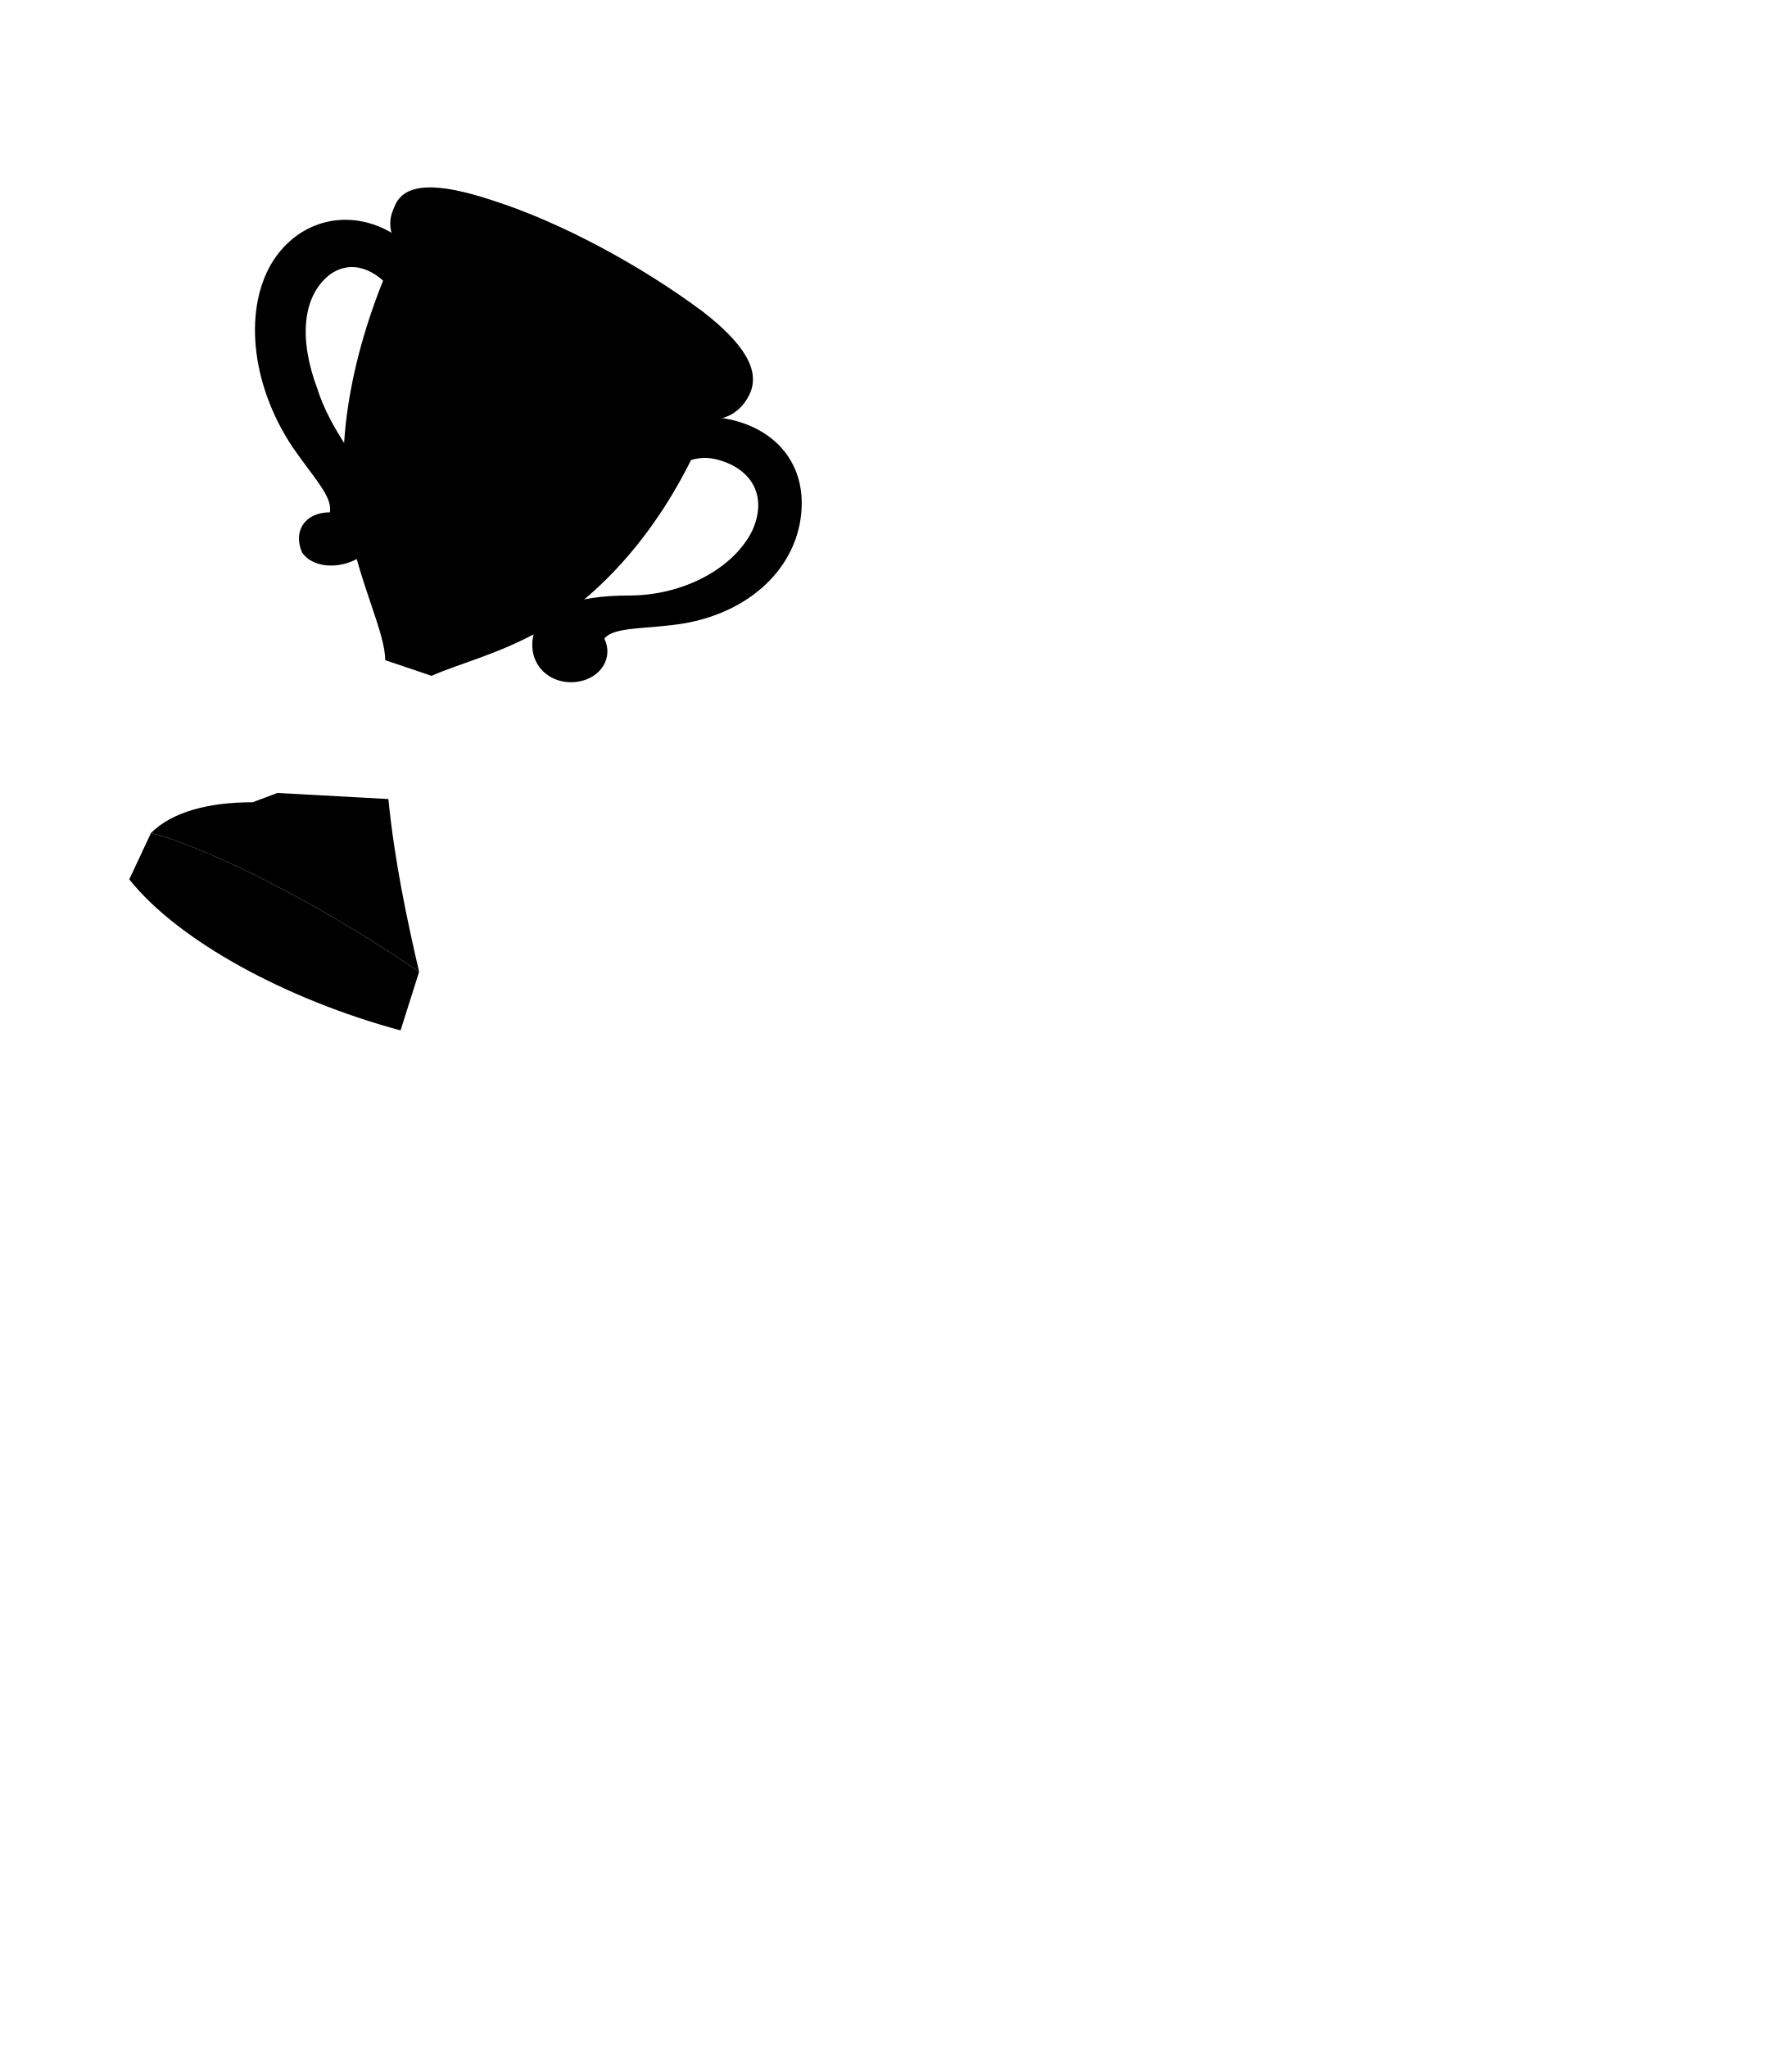
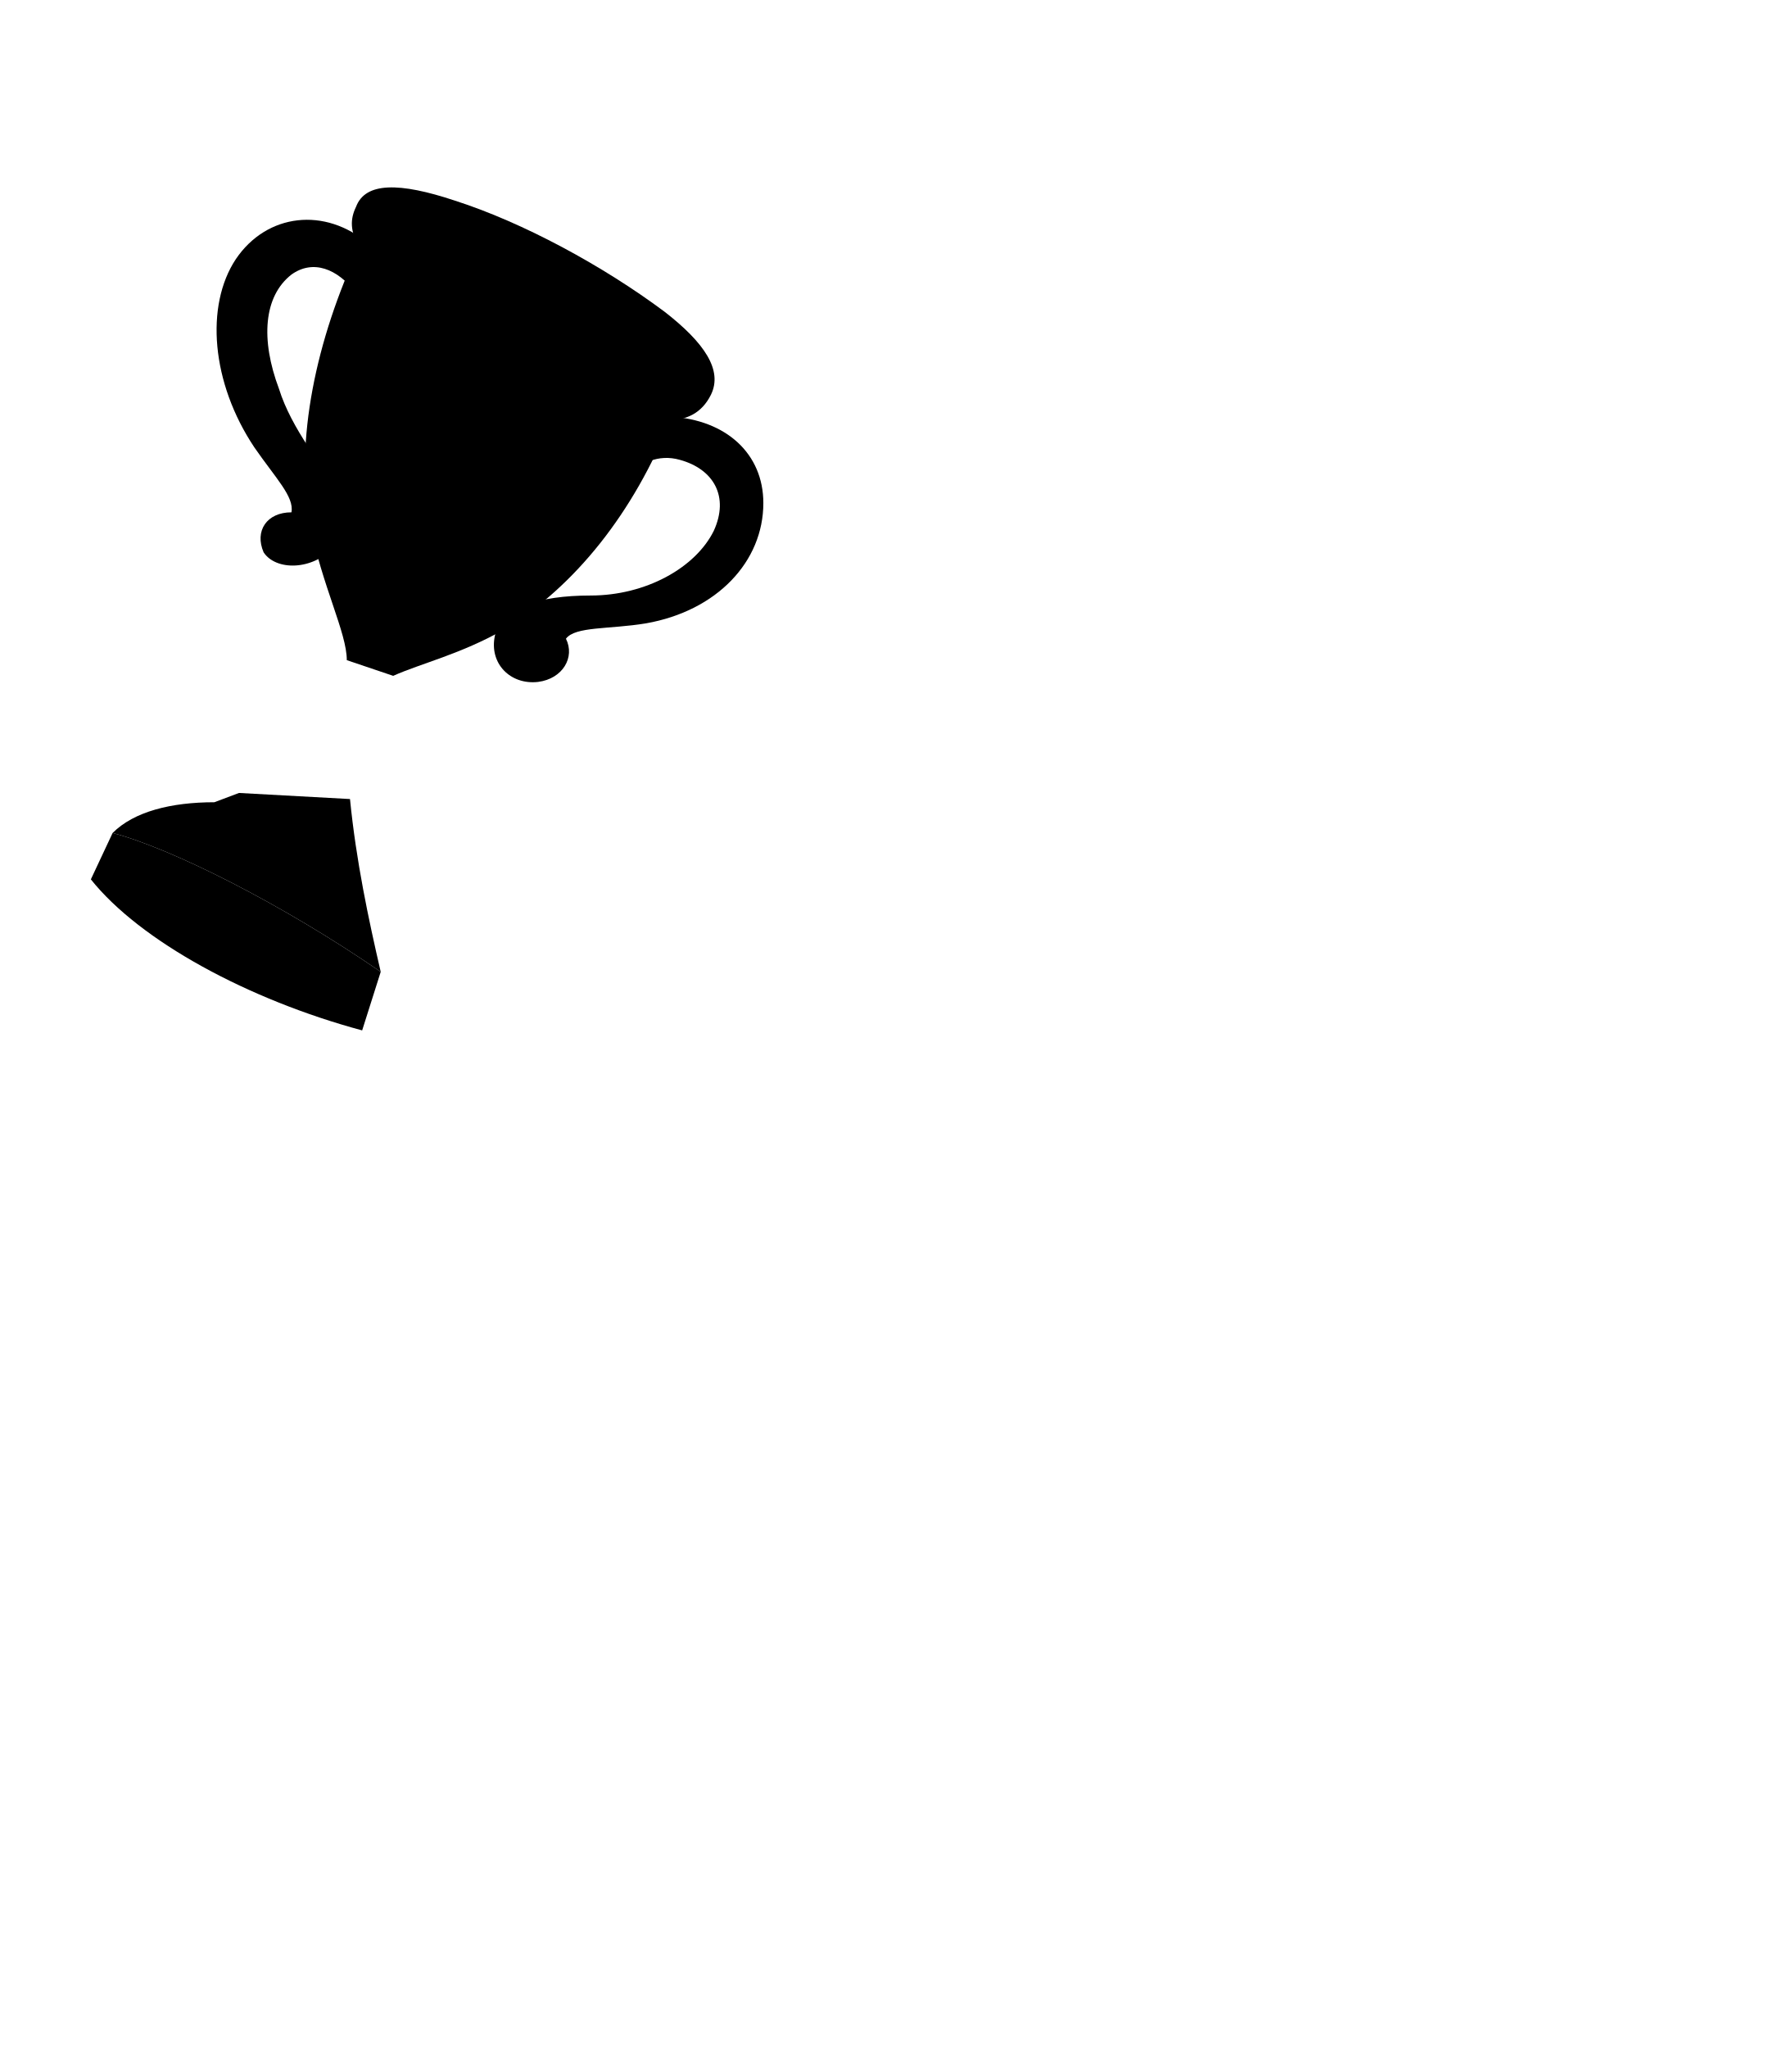
- <svg xmlns="http://www.w3.org/2000/svg" viewBox="-72 0 560 640">
+ <svg xmlns="http://www.w3.org/2000/svg" viewBox="-60 0 560 640">
  <g id="trophy">
    <path class="s0" d="m-24.8 260.3c18.3 4.8 53 22.2 83.8 43.4l-5.8 18.3c-35.6-9.6-69.4-27.9-84.8-47.2z" />
    <path class="s0" d="m14.7 247.8l34.7 1.9c1.9 19.3 5.8 37.6 9.6 54c-30.8-21.2-65.5-38.6-83.8-43.4c6.7-6.7 18.3-9.6 31.8-9.6z" />
    <path class="s18" d="m9.9 253.6c13.5 0 27 3.8 35.6 9.6l2.9 16.4c-14.4-10.6-31.8-18.3-48.2-21.2z" />
    <path class="s5" d="m-6.5 259.4c19.3 3.8 40.5 14.4 56.8 28.9l2 7.7c-24.1-17.4-50.2-28.9-68.5-33.7z" />
    <path class="s0" d="m55.2 76.2c-13.5-11.6-31.8-9.6-41.5 4.8c-9.6 14.5-7.7 38.6 5.8 58.8c6.7 9.7 12.5 15.4 11.6 20.3c-7.7 0-11.6 5.8-8.7 12.5c3.8 5.8 15.4 5.8 22.2-1.9l3.8-13.5c-7.7-11.6-17.3-23.2-21.2-35.7c-5.8-15.4-4.8-28.9 3.9-35.7c6.7-4.8 14.4-1.9 20.2 5.8z" />
    <path class="s18" d="m52.3 82c-11.6-10.6-26.1-9.7-33.8 2.9c-7.7 11.5-5.7 32.8 5.8 51.1c6.8 10.6 12.6 18.3 12.6 26c-4.9 1-8.7 2.9-8.7 6.7c0.9 2.9 7.7 3.9 11.5-1.9l2.9-9.6c-7.7-10.6-16.4-24.1-21.2-36.7c-6.7-15.4-4.8-30.8 5.8-38.5c7.7-5.8 16.4-2.9 22.2 4.8z" />
    <path class="s0" d="m149.6 130.2c17.4 1 29 11.6 29 27c0 18.3-14.5 33.7-36.7 37.6c-11.5 1.9-22.1 0.9-25 4.8c2.9 5.8-1 12.5-8.7 13.5c-8.7 1-15.4-5.8-13.5-14.5c1.9-8.6 13.5-12.5 29.9-12.5c17.3 0 32.8-8.7 38.5-20.2c4.9-10.7 0-19.3-10.6-22.2c-6.7-1.9-12.5 0.9-17.3 5.8l4.8-14.5z" />
-     <path class="s5" d="m146.7 136c14.5 0.9 25.1 9.6 25.1 21.2c0 15.4-13.5 27.9-32.8 31.8c-12.5 1.9-26 1-30.8 6.7c2.9 4.9 1.9 9.7-2.9 10.6c-4.8 1-6.8-3.8-4.8-7.7c1.9-5.8 12.5-7.7 27-7.7c17.3-0.9 32.7-11.6 38.5-25c3.9-11.6-0.9-23.2-14.4-26.1c-6.8-0.9-11.6 1-14.5 3.9z" />
+     <path class="s5" d="m146.7 136c14.5 0.9 25.1 9.6 25.1 21.2c0 15.4-13.5 27.9-32.8 31.8c-12.5 1.9-26 1-30.8 6.7c2.9 4.9 1.9 9.7-2.9 10.6c-5.8 1-6.8-3.8-4.8-7.7c1.9-5.8 12.5-7.7 27-7.7c17.3-0.9 32.7-11.6 38.5-25c3.9-11.6-0.9-23.2-14.4-26.1c-6.8-0.9-11.6 1-14.5 3.9z" />
    <path class="s0" d="m51.3 64.6c2.9-7.7 13.5-7.7 30.9-1.9c21.2 6.8 46.2 20.3 65.5 34.7c12.5 9.7 18.3 18.3 14.5 26c-2.9 5.8-7.7 7.8-12.6 7.8c-11.5 28.9-29.8 52-52 65.5c-13.5 7.7-26 10.6-34.7 14.5l-14.5-4.9c0-8.6-7.7-23.1-11.5-42.4c-4.9-26 1.9-57.8 15.4-86.7c-2.9-4.9-2.9-8.7-1-12.6z" />
    <path class="s18" d="m57.1 66.6c2.9-3.9 12.5-2.9 28.9 2.9c20.3 7.7 42.4 20.2 59.8 33.7c7.7 5.8 11.6 11.6 9.6 15.4c-1.9 2.9-6.7 3.9-13.5 0c-19.3-14.4-44.3-28.9-67.5-38.5c-12.5-4.9-19.2-8.7-17.3-13.5z" />
    <path class="s2" d="m73.5 66.6c7.7 1.9 16.4 5.7 23.1 9.6l-5.8 6.8c-7.7-3.9-15.4-6.8-21.2-9.7z" />
    <path class="s18" d="m59 79.1c25.1 8.7 57.9 26 82.9 45.3c-10.6 28-27.9 51.1-49.1 64.6c-13.5 8.7-25.1 11.6-33.8 15.4l-5.8-3.8c0-8.7-6.7-22.2-10.6-40.5c-3.8-25.1 2.9-55 16.4-81z" />
    <path class="s2" d="m64.8 88.7l12.5 7.7c-12.5 24.1-21.2 53.1-23.1 82.9c-4.8-22.1-1.9-57.8 10.6-90.6z" />
    <path class="s0" d="m128.4 137.9c-6.7 18.3-19.2 35.7-35.6 47.2c-8.7 5.8-18.4 9.7-26.1 11.6c10.6-5.8 22.2-14.5 32.8-26c11.6-12.6 21.2-24.1 28.9-32.8z" />
  </g>
</svg>
